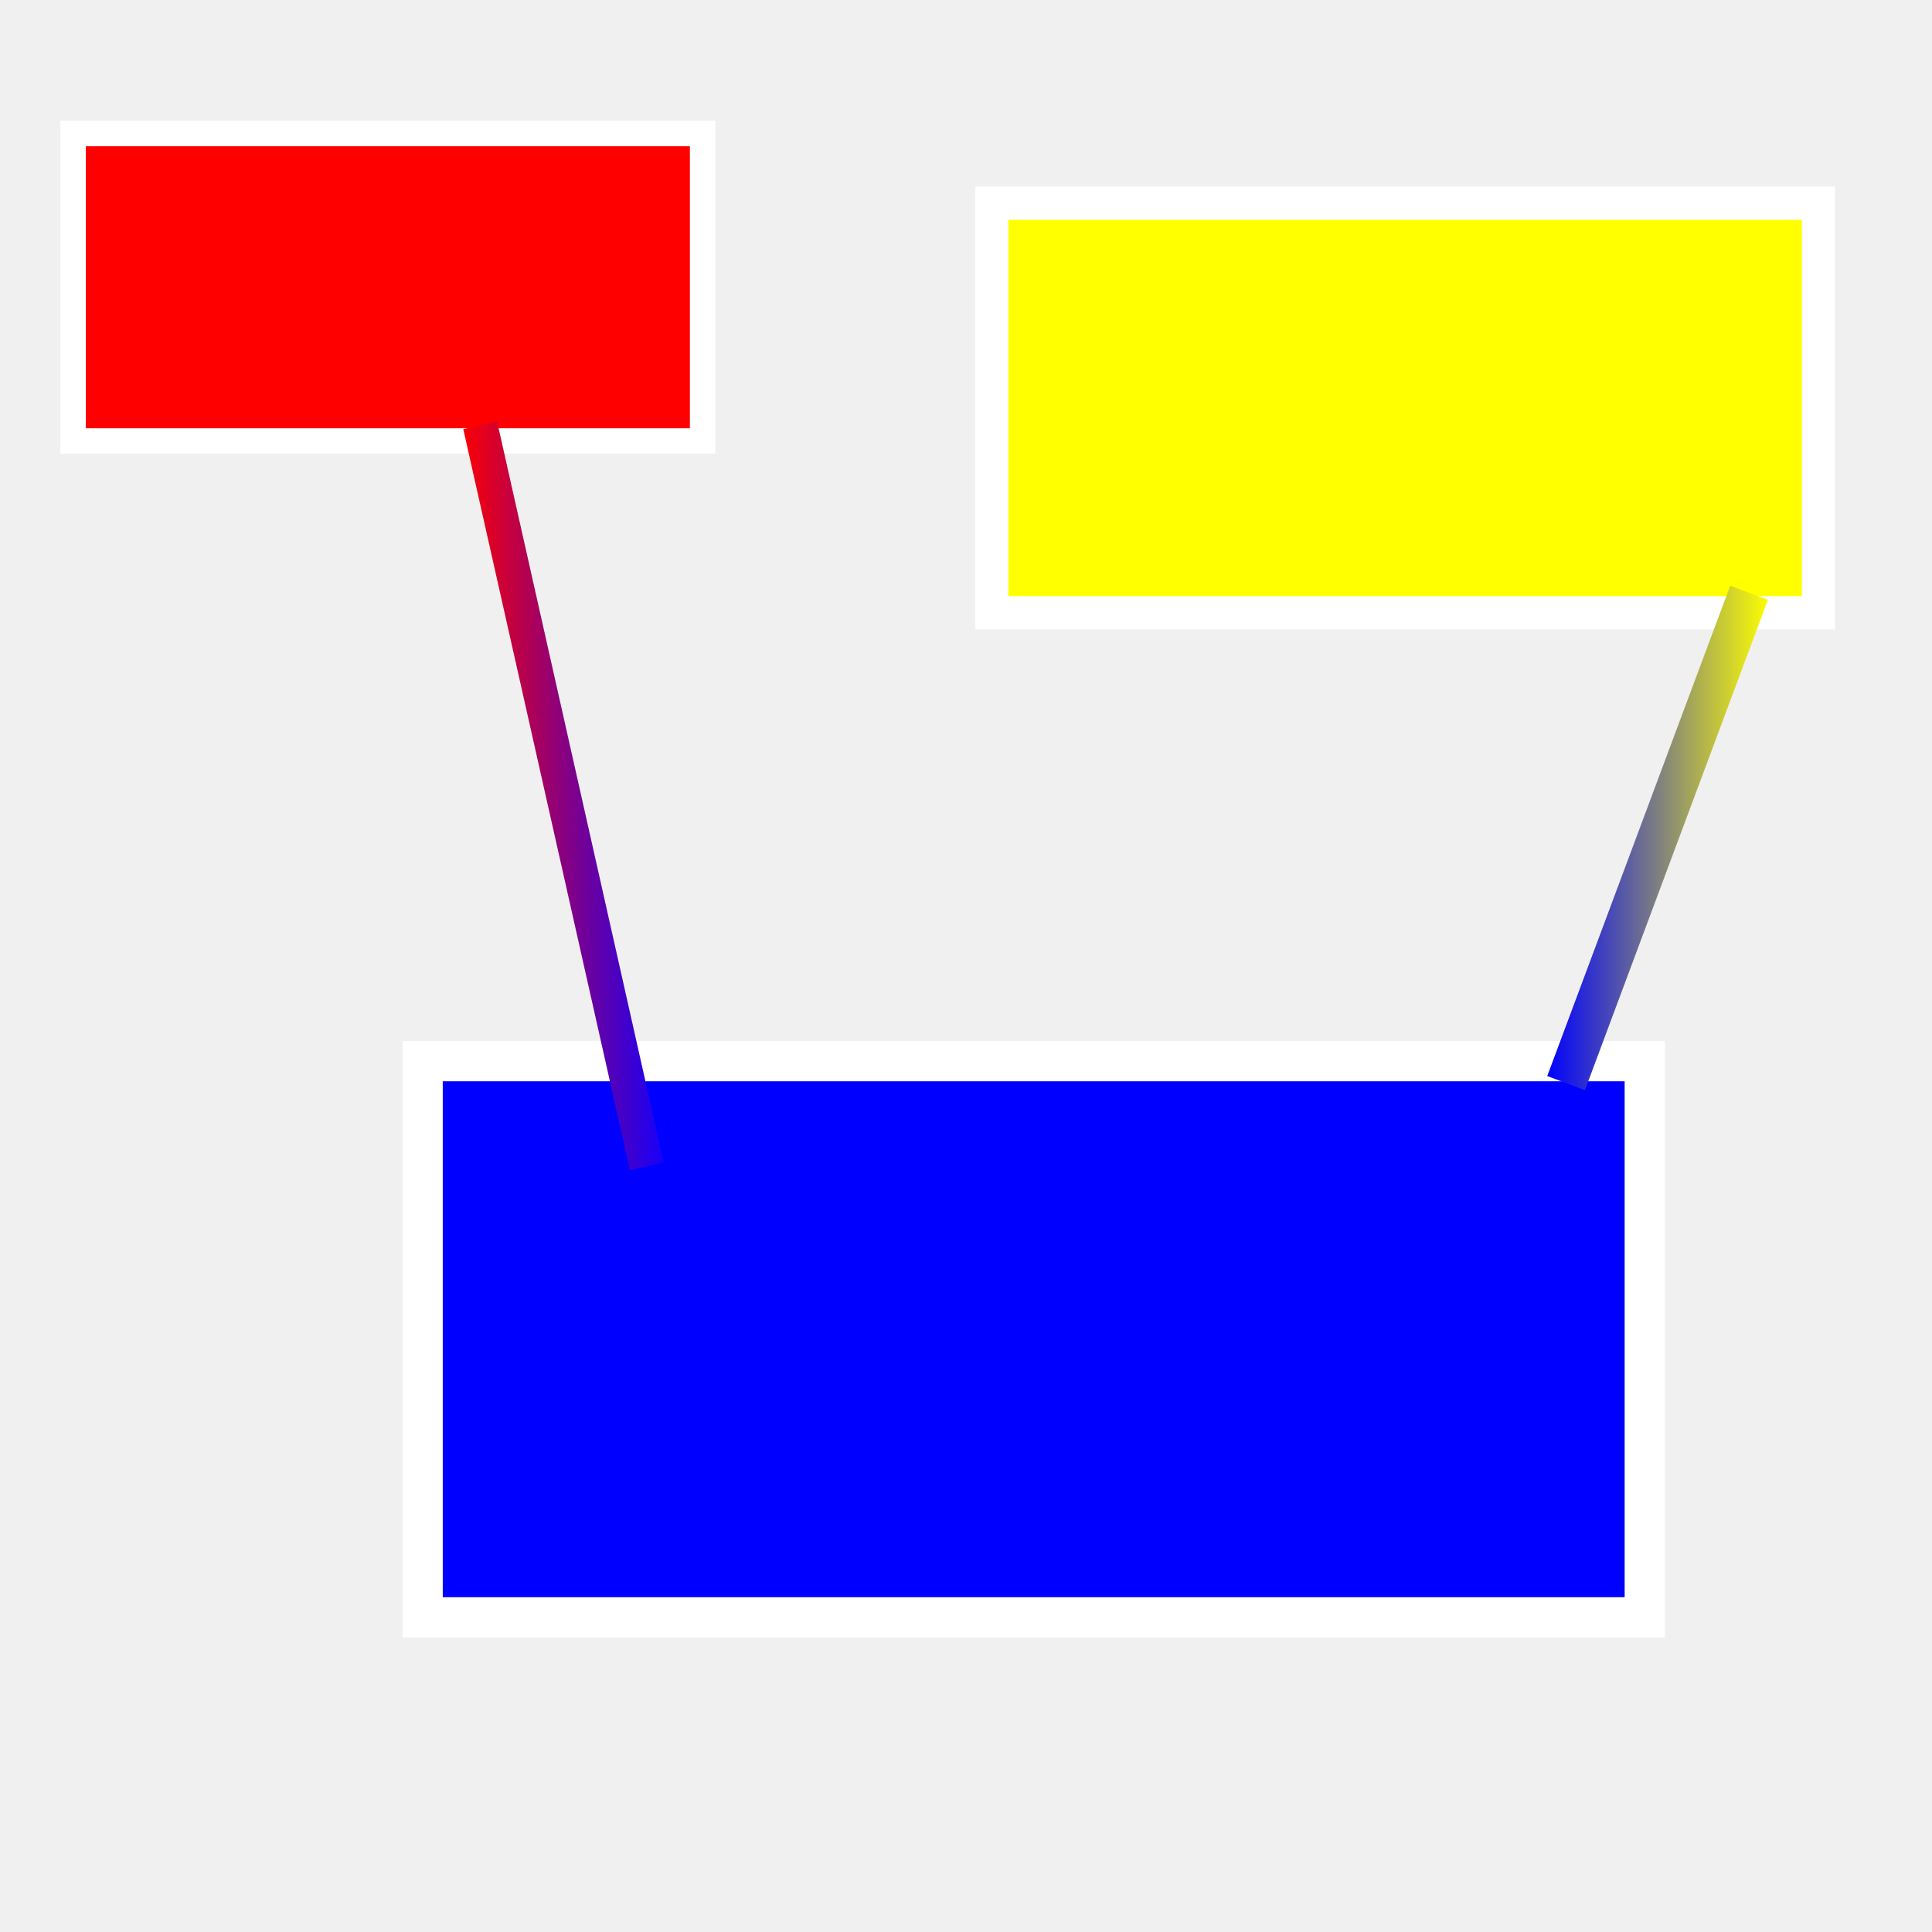
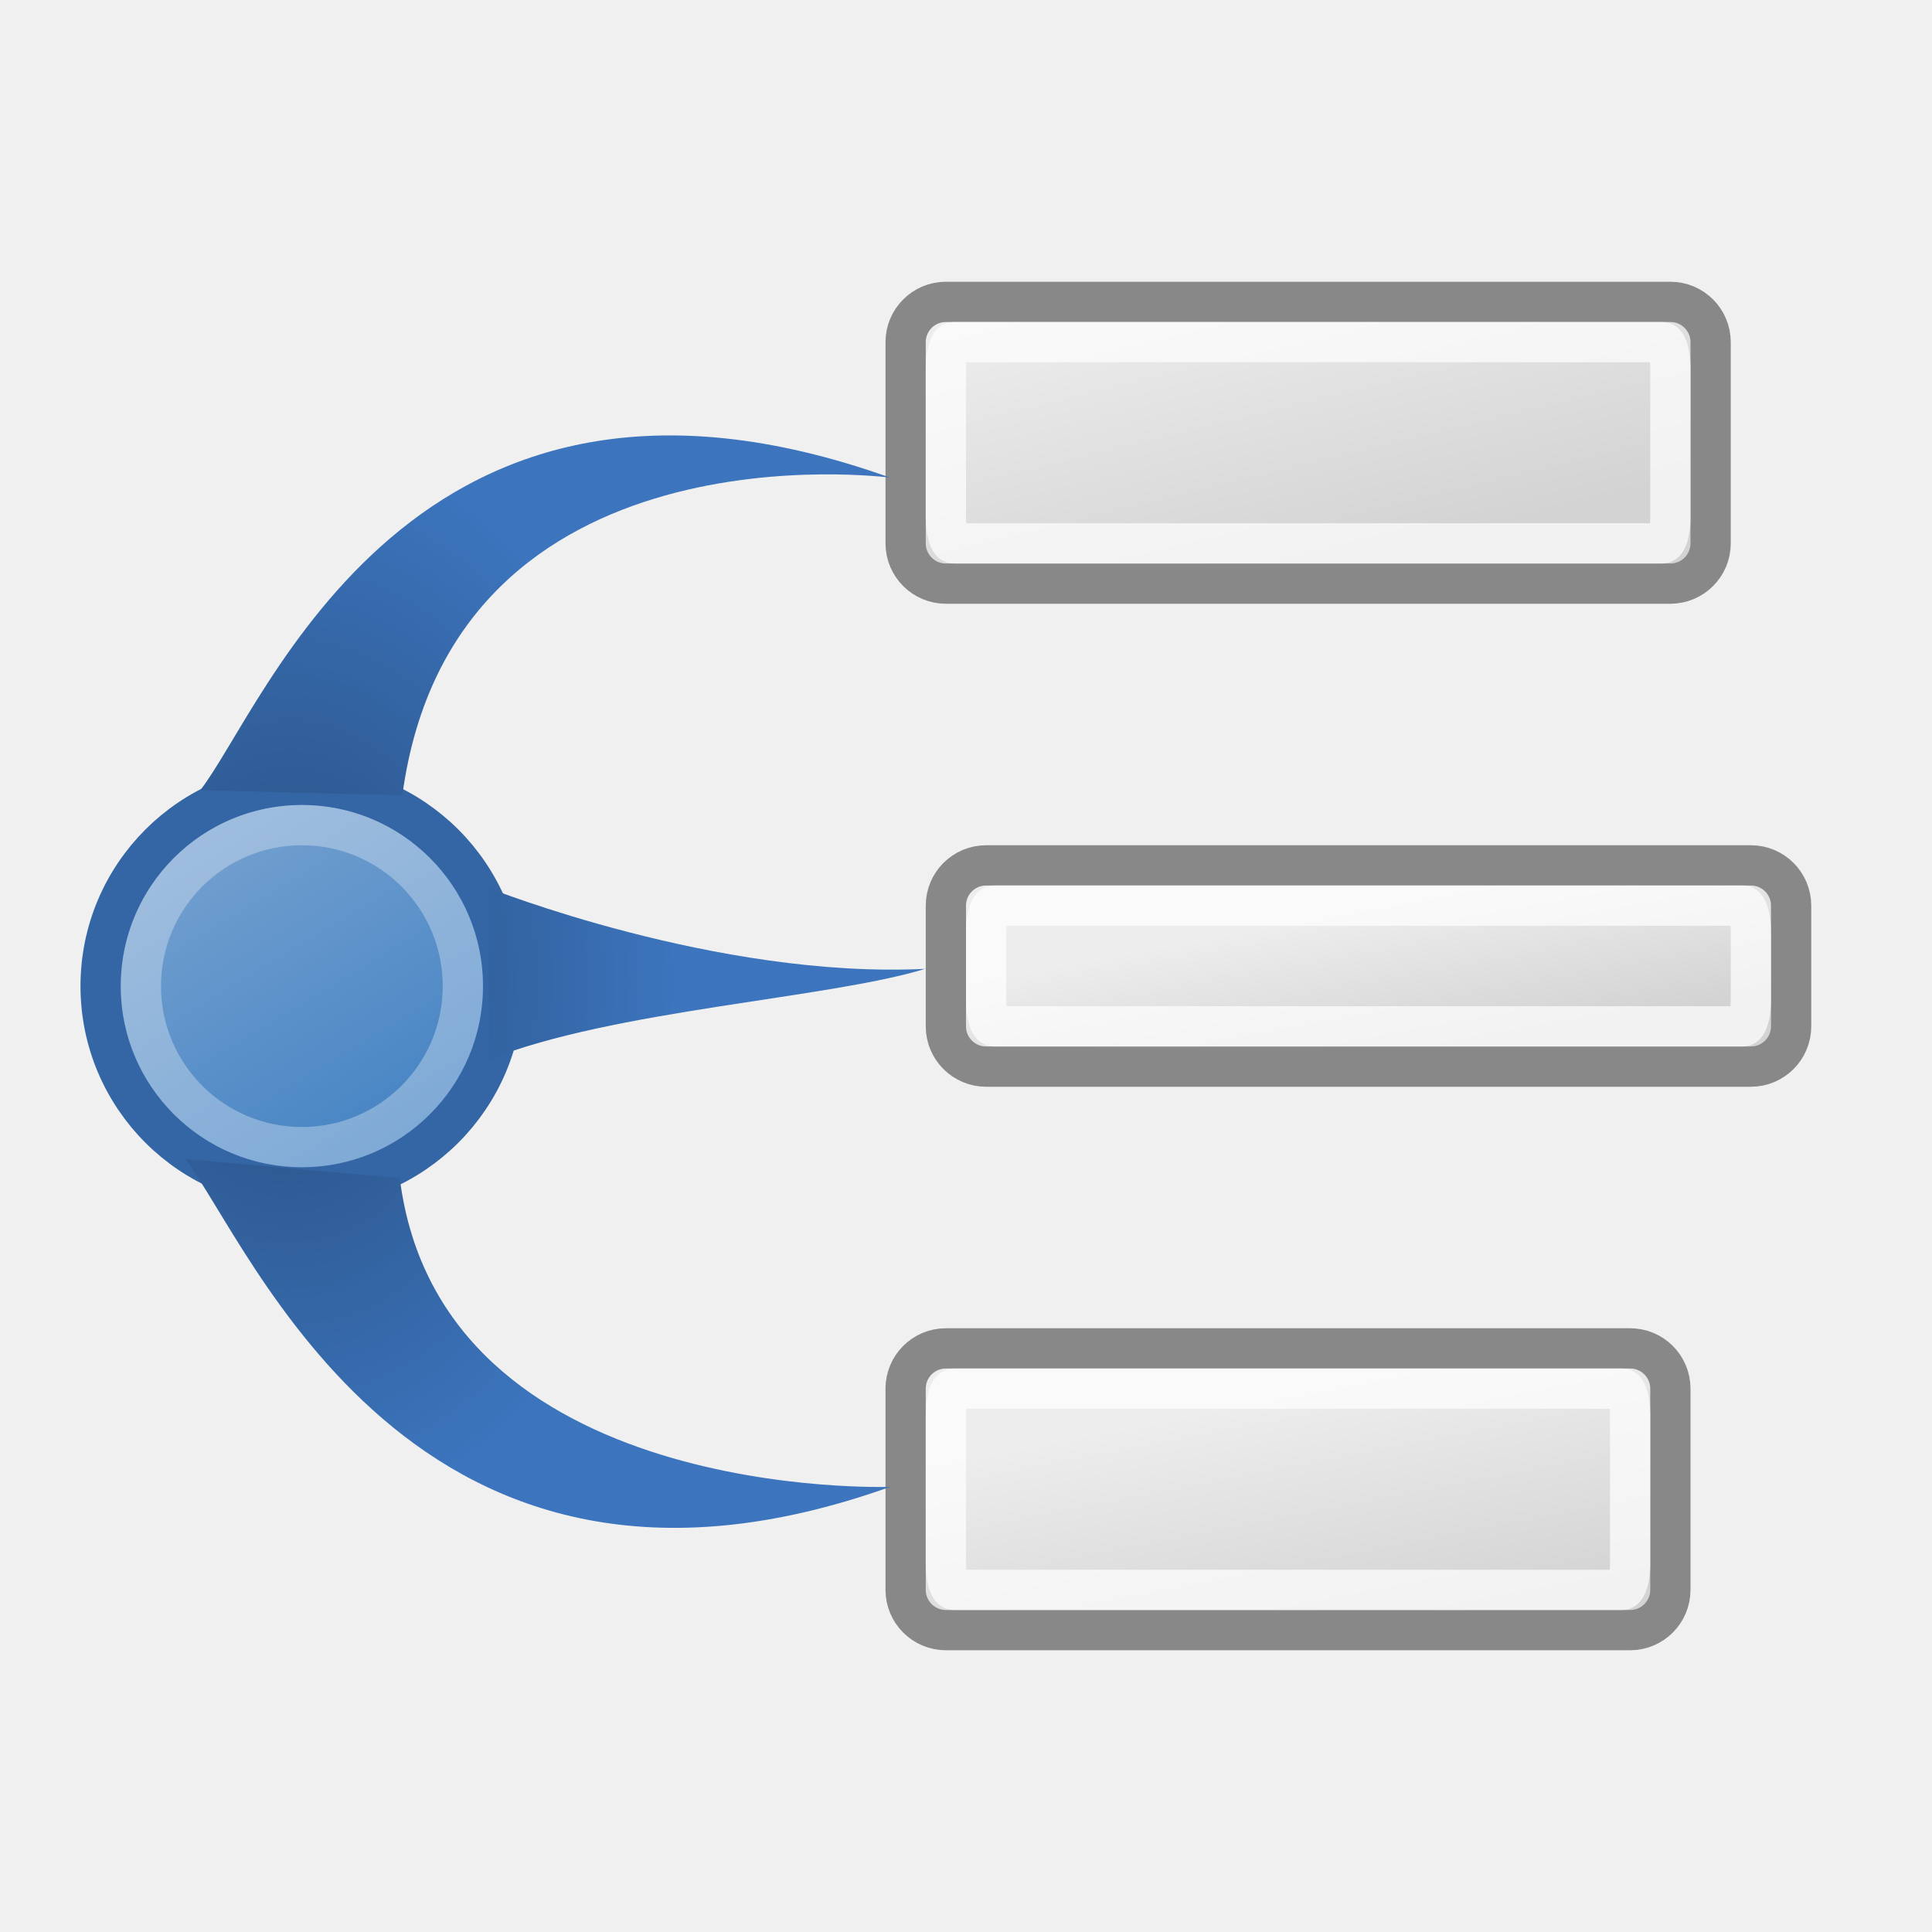
- <svg xmlns="http://www.w3.org/2000/svg" xmlns:xlink="http://www.w3.org/1999/xlink" width="48" height="48" id="svg1872" version="1.0">
-   <defs id="defs1874">
-     <linearGradient id="linearGradient5480">
-       <stop style="stop-color:yellow;stop-opacity:1;" offset="0" id="stop5482" />
-       <stop id="stop5488" offset="1" style="stop-color:blue;stop-opacity:1;" />
+ <svg xmlns="http://www.w3.org/2000/svg" xmlns:xlink="http://www.w3.org/1999/xlink" width="48" height="48" id="svg2" version="1.0">
+   <defs id="defs3">
+     <linearGradient id="linearGradient3118">
+       <stop style="stop-color:#284e7f;stop-opacity:1" offset="0" id="stop3120" />
+       <stop style="stop-color:#3c75be;stop-opacity:1" offset="1" id="stop3122" />
    </linearGradient>
-     <linearGradient id="linearGradient5470">
-       <stop style="stop-color:blue;stop-opacity:1;" offset="0" id="stop5472" />
-       <stop style="stop-color:#fdff00;stop-opacity:1;" offset="1" id="stop5474" />
+     <radialGradient xlink:href="#linearGradient5060" id="radialGradient3929" gradientUnits="userSpaceOnUse" gradientTransform="matrix(-2.670516,0,0,1.969706,-105.2562,-872.8854)" cx="605.714" cy="486.648" fx="605.714" fy="486.648" r="117.143" />
+     <linearGradient id="linearGradient5060">
+       <stop style="stop-color:black;stop-opacity:1;" offset="0" id="stop5062" />
+       <stop style="stop-color:black;stop-opacity:0;" offset="1" id="stop5064" />
    </linearGradient>
-     <linearGradient id="linearGradient3682">
-       <stop style="stop-color:yellow;stop-opacity:1;" offset="0" id="stop3684" />
-       <stop id="stop4581" offset="0" style="stop-color:#7f7f7f;stop-opacity:1;" />
-       <stop style="stop-color:blue;stop-opacity:1;" offset="1" id="stop3686" />
+     <radialGradient xlink:href="#linearGradient5060" id="radialGradient3927" gradientUnits="userSpaceOnUse" gradientTransform="matrix(2.670519,0,0,1.969706,-1709.238,-872.8854)" cx="605.714" cy="486.648" fx="605.714" fy="486.648" r="117.143" />
+     <linearGradient id="linearGradient5048">
+       <stop style="stop-color:black;stop-opacity:0;" offset="0" id="stop5050" />
+       <stop id="stop5056" offset="0.5" style="stop-color:black;stop-opacity:1;" />
+       <stop style="stop-color:black;stop-opacity:0;" offset="1" id="stop5052" />
    </linearGradient>
-     <linearGradient id="linearGradient2783">
-       <stop style="stop-color:red;stop-opacity:1;" offset="0" id="stop2785" />
-       <stop id="stop2793" offset="1" style="stop-color:#1200ff;stop-opacity:1;" />
+     <linearGradient xlink:href="#linearGradient5048" id="linearGradient3925" gradientUnits="userSpaceOnUse" gradientTransform="matrix(3.34436,0,0,1.969706,-2115.994,-872.8854)" x1="302.857" y1="366.648" x2="302.857" y2="609.505" />
+     <linearGradient id="linearGradient3189">
+       <stop style="stop-color:#ededed;stop-opacity:1" offset="0" id="stop3191" />
+       <stop style="stop-color:#d3d3d3;stop-opacity:1" offset="1" id="stop3193" />
    </linearGradient>
-     <linearGradient xlink:href="#linearGradient2783" id="linearGradient2789" x1="6.045" y1="31.864" x2="11.045" y2="31.864" gradientUnits="userSpaceOnUse" gradientTransform="matrix(1.034853,0,0,0.715667,5.156708,-3.031008)" />
-     <linearGradient xlink:href="#linearGradient5470" id="linearGradient6417" x1="36.591" y1="38.455" x2="42.136" y2="38.455" gradientUnits="userSpaceOnUse" gradientTransform="translate(1.818182,-17.63636)" />
+     <linearGradient id="linearGradient3175">
+       <stop style="stop-color:#729fcf;stop-opacity:1;" offset="0" id="stop3177" />
+       <stop style="stop-color:#4382c3;stop-opacity:1" offset="1" id="stop3179" />
+     </linearGradient>
+     <linearGradient xlink:href="#linearGradient3175" id="linearGradient3181" x1="5.857" y1="18.143" x2="10.679" y2="26.089" gradientUnits="userSpaceOnUse" />
+     <linearGradient xlink:href="#linearGradient3189" id="linearGradient3195" x1="29.152" y1="5.455" x2="30.982" y2="13" gradientUnits="userSpaceOnUse" gradientTransform="translate(-2,2)" />
+     <linearGradient xlink:href="#linearGradient3189" id="linearGradient3197" gradientUnits="userSpaceOnUse" x1="32.309" y1="21.239" x2="33.002" y2="25" gradientTransform="translate(-2,2)" />
+     <linearGradient xlink:href="#linearGradient3189" id="linearGradient3201" gradientUnits="userSpaceOnUse" x1="32.814" y1="32.856" x2="34" y2="39" gradientTransform="translate(-2,2)" />
+     <linearGradient xlink:href="#linearGradient5048" id="linearGradient3087" gradientUnits="userSpaceOnUse" gradientTransform="matrix(3.34436,0,0,1.969706,-2115.994,-872.8854)" x1="302.857" y1="366.648" x2="302.857" y2="609.505" />
+     <radialGradient xlink:href="#linearGradient5060" id="radialGradient3089" gradientUnits="userSpaceOnUse" gradientTransform="matrix(2.670519,0,0,1.969706,-1709.238,-872.8854)" cx="605.714" cy="486.648" fx="605.714" fy="486.648" r="117.143" />
+     <radialGradient xlink:href="#linearGradient5060" id="radialGradient3091" gradientUnits="userSpaceOnUse" gradientTransform="matrix(-2.670516,0,0,1.969706,-105.2562,-872.8854)" cx="605.714" cy="486.648" fx="605.714" fy="486.648" r="117.143" />
+     <radialGradient xlink:href="#linearGradient3118" id="radialGradient3124" cx="7.184" cy="24.389" fx="7.184" fy="24.389" r="9.193" gradientTransform="matrix(1.058273,0,0,1.476303,-0.41861,-11.61653)" gradientUnits="userSpaceOnUse" />
  </defs>
  <g id="layer1">
-     <rect style="fill:red;fill-opacity:1;stroke:white;stroke-width:0.632;stroke-opacity:1" id="rect1882" width="15.64" height="7.64" x="1.816" y="3.316" />
-     <rect style="fill:yellow;fill-opacity:1;stroke:white;stroke-width:0.825;stroke-opacity:1" id="rect1884" width="20.539" height="10.175" x="24.64" y="5.049" />
-     <rect style="fill:blue;fill-opacity:1;stroke:white;stroke-opacity:1" id="rect1886" width="30.364" height="13.818" x="10.5" y="26.364" />
-     <path style="opacity:1;fill:none;fill-opacity:0.75;fill-rule:evenodd;stroke:url(#linearGradient2789);stroke-width:0.861px;stroke-linecap:butt;stroke-linejoin:miter;marker-start:none;stroke-opacity:1" d="M 11.93,10.567 L 16.07,28.979" id="path1894" />
-     <path style="fill:none;fill-opacity:0.75;fill-rule:evenodd;stroke:url(#linearGradient6417);stroke-width:1px;stroke-linecap:butt;stroke-linejoin:miter;stroke-opacity:1" d="M 43.455,14.727 L 38.909,26.909" id="path5524" />
+     <rect ry="1" rx="1" y="7.5" x="22.5" height="7" width="20" id="rect3137" style="opacity:1;color:black;fill:url(#linearGradient3195);fill-opacity:1;fill-rule:evenodd;stroke:#888;stroke-width:1;stroke-linecap:butt;stroke-linejoin:miter;marker:none;marker-start:none;marker-mid:none;marker-end:none;stroke-miterlimit:4;stroke-dasharray:none;stroke-dashoffset:0;stroke-opacity:1;visibility:visible;display:inline;overflow:visible;enable-background:accumulate" />
+     <rect style="opacity:1;color:black;fill:url(#linearGradient3197);fill-opacity:1;fill-rule:evenodd;stroke:#888;stroke-width:1;stroke-linecap:butt;stroke-linejoin:miter;marker:none;marker-start:none;marker-mid:none;marker-end:none;stroke-miterlimit:4;stroke-dasharray:none;stroke-dashoffset:0;stroke-opacity:1;visibility:visible;display:inline;overflow:visible;enable-background:accumulate" id="rect3143" width="21" height="5" x="23.5" y="21.5" rx="1" ry="1" />
+     <rect ry="1" rx="1" y="33.5" x="22.5" height="7" width="19" id="rect3147" style="opacity:1;color:black;fill:url(#linearGradient3201);fill-opacity:1;fill-rule:evenodd;stroke:#888;stroke-width:1;stroke-linecap:butt;stroke-linejoin:miter;marker:none;marker-start:none;marker-mid:none;marker-end:none;stroke-miterlimit:4;stroke-dasharray:none;stroke-dashoffset:0;stroke-opacity:1;visibility:visible;display:inline;overflow:visible;enable-background:accumulate" />
+     <path style="opacity:1;color:black;fill:url(#linearGradient3181);fill-opacity:1;fill-rule:evenodd;stroke:#3465a4;stroke-width:1;stroke-linecap:butt;stroke-linejoin:miter;marker:none;marker-start:none;marker-mid:none;marker-end:none;stroke-miterlimit:4;stroke-dasharray:none;stroke-dashoffset:0;stroke-opacity:1;visibility:visible;display:inline;overflow:visible;enable-background:accumulate" id="path3149" d="M 13.482 21.482 A 5 5 0 1 1  3.482,21.482 A 5 5 0 1 1  13.482 21.482 z" transform="translate(-0.982142,3.017857)" />
+     <g id="g3105" style="fill-opacity:1.0;fill:url(#radialGradient3124)">
+       <path id="path3151" d="M 4.976,19.632 C 6.613,17.531 10.223,7.614 22.117,11.867 C 22.117,11.867 11.258,10.415 9.996,19.759" style="fill:url(#radialGradient3124);fill-rule:evenodd;stroke:none;stroke-width:1px;stroke-linecap:butt;stroke-linejoin:miter;stroke-opacity:1;fill-opacity:1.0" />
+       <path style="fill:url(#radialGradient3124);fill-rule:evenodd;stroke:none;stroke-width:1px;stroke-linecap:butt;stroke-linejoin:miter;stroke-opacity:1;fill-opacity:1.0" d="M 4.598,28.796 C 6.234,30.897 10.223,41.193 22.117,36.94 C 22.117,36.94 10.943,37.351 9.932,29.27" id="path3171" />
+       <path id="path3173" d="M 12.127,22.057 C 12.127,22.057 17.806,24.323 22.984,24.071 C 20.577,24.81 15.26,25.088 12.157,26.321" style="opacity:1;color:black;fill:url(#radialGradient3124);fill-opacity:1.0;fill-rule:evenodd;stroke:none;stroke-width:1px;stroke-linecap:butt;stroke-linejoin:miter;marker:none;marker-start:none;marker-mid:none;marker-end:none;stroke-miterlimit:4;stroke-dasharray:none;stroke-dashoffset:0;stroke-opacity:1;visibility:visible;display:inline;overflow:visible;enable-background:accumulate" />
+     </g>
+     <path transform="matrix(0.8,0,0,0.8,0.714287,7.314288)" d="M 13.482 21.482 A 5 5 0 1 1  3.482,21.482 A 5 5 0 1 1  13.482 21.482 z" id="path3183" style="opacity:1;color:black;fill:none;fill-opacity:1;fill-rule:evenodd;stroke:white;stroke-width:1.25;stroke-linecap:butt;stroke-linejoin:miter;marker:none;marker-start:none;marker-mid:none;marker-end:none;stroke-miterlimit:4;stroke-dasharray:none;stroke-dashoffset:0;stroke-opacity:0.31;visibility:visible;display:inline;overflow:visible;enable-background:accumulate" />
+     <rect style="opacity:1;color:black;fill:none;fill-opacity:1;fill-rule:evenodd;stroke:white;stroke-width:1;stroke-linecap:butt;stroke-linejoin:miter;marker:none;marker-start:none;marker-mid:none;marker-end:none;stroke-miterlimit:4;stroke-dasharray:none;stroke-dashoffset:0;stroke-opacity:0.704;visibility:visible;display:inline;overflow:visible;enable-background:accumulate" id="rect3187" width="18" height="5" x="23.5" y="8.5" rx="0.196" ry="0.643" />
+     <rect ry="0.643" rx="0.196" y="34.5" x="23.5" height="5" width="17" id="rect3199" style="opacity:1;color:black;fill:none;fill-opacity:1;fill-rule:evenodd;stroke:white;stroke-width:1;stroke-linecap:butt;stroke-linejoin:miter;marker:none;marker-start:none;marker-mid:none;marker-end:none;stroke-miterlimit:4;stroke-dasharray:none;stroke-dashoffset:0;stroke-opacity:0.704;visibility:visible;display:inline;overflow:visible;enable-background:accumulate" />
+     <rect style="opacity:1;color:black;fill:none;fill-opacity:1;fill-rule:evenodd;stroke:white;stroke-width:1;stroke-linecap:butt;stroke-linejoin:miter;marker:none;marker-start:none;marker-mid:none;marker-end:none;stroke-miterlimit:4;stroke-dasharray:none;stroke-dashoffset:0;stroke-opacity:0.704;visibility:visible;display:inline;overflow:visible;enable-background:accumulate" id="rect3246" width="19" height="3" x="24.5" y="22.5" rx="0.196" ry="0.643" />
  </g>
</svg>
